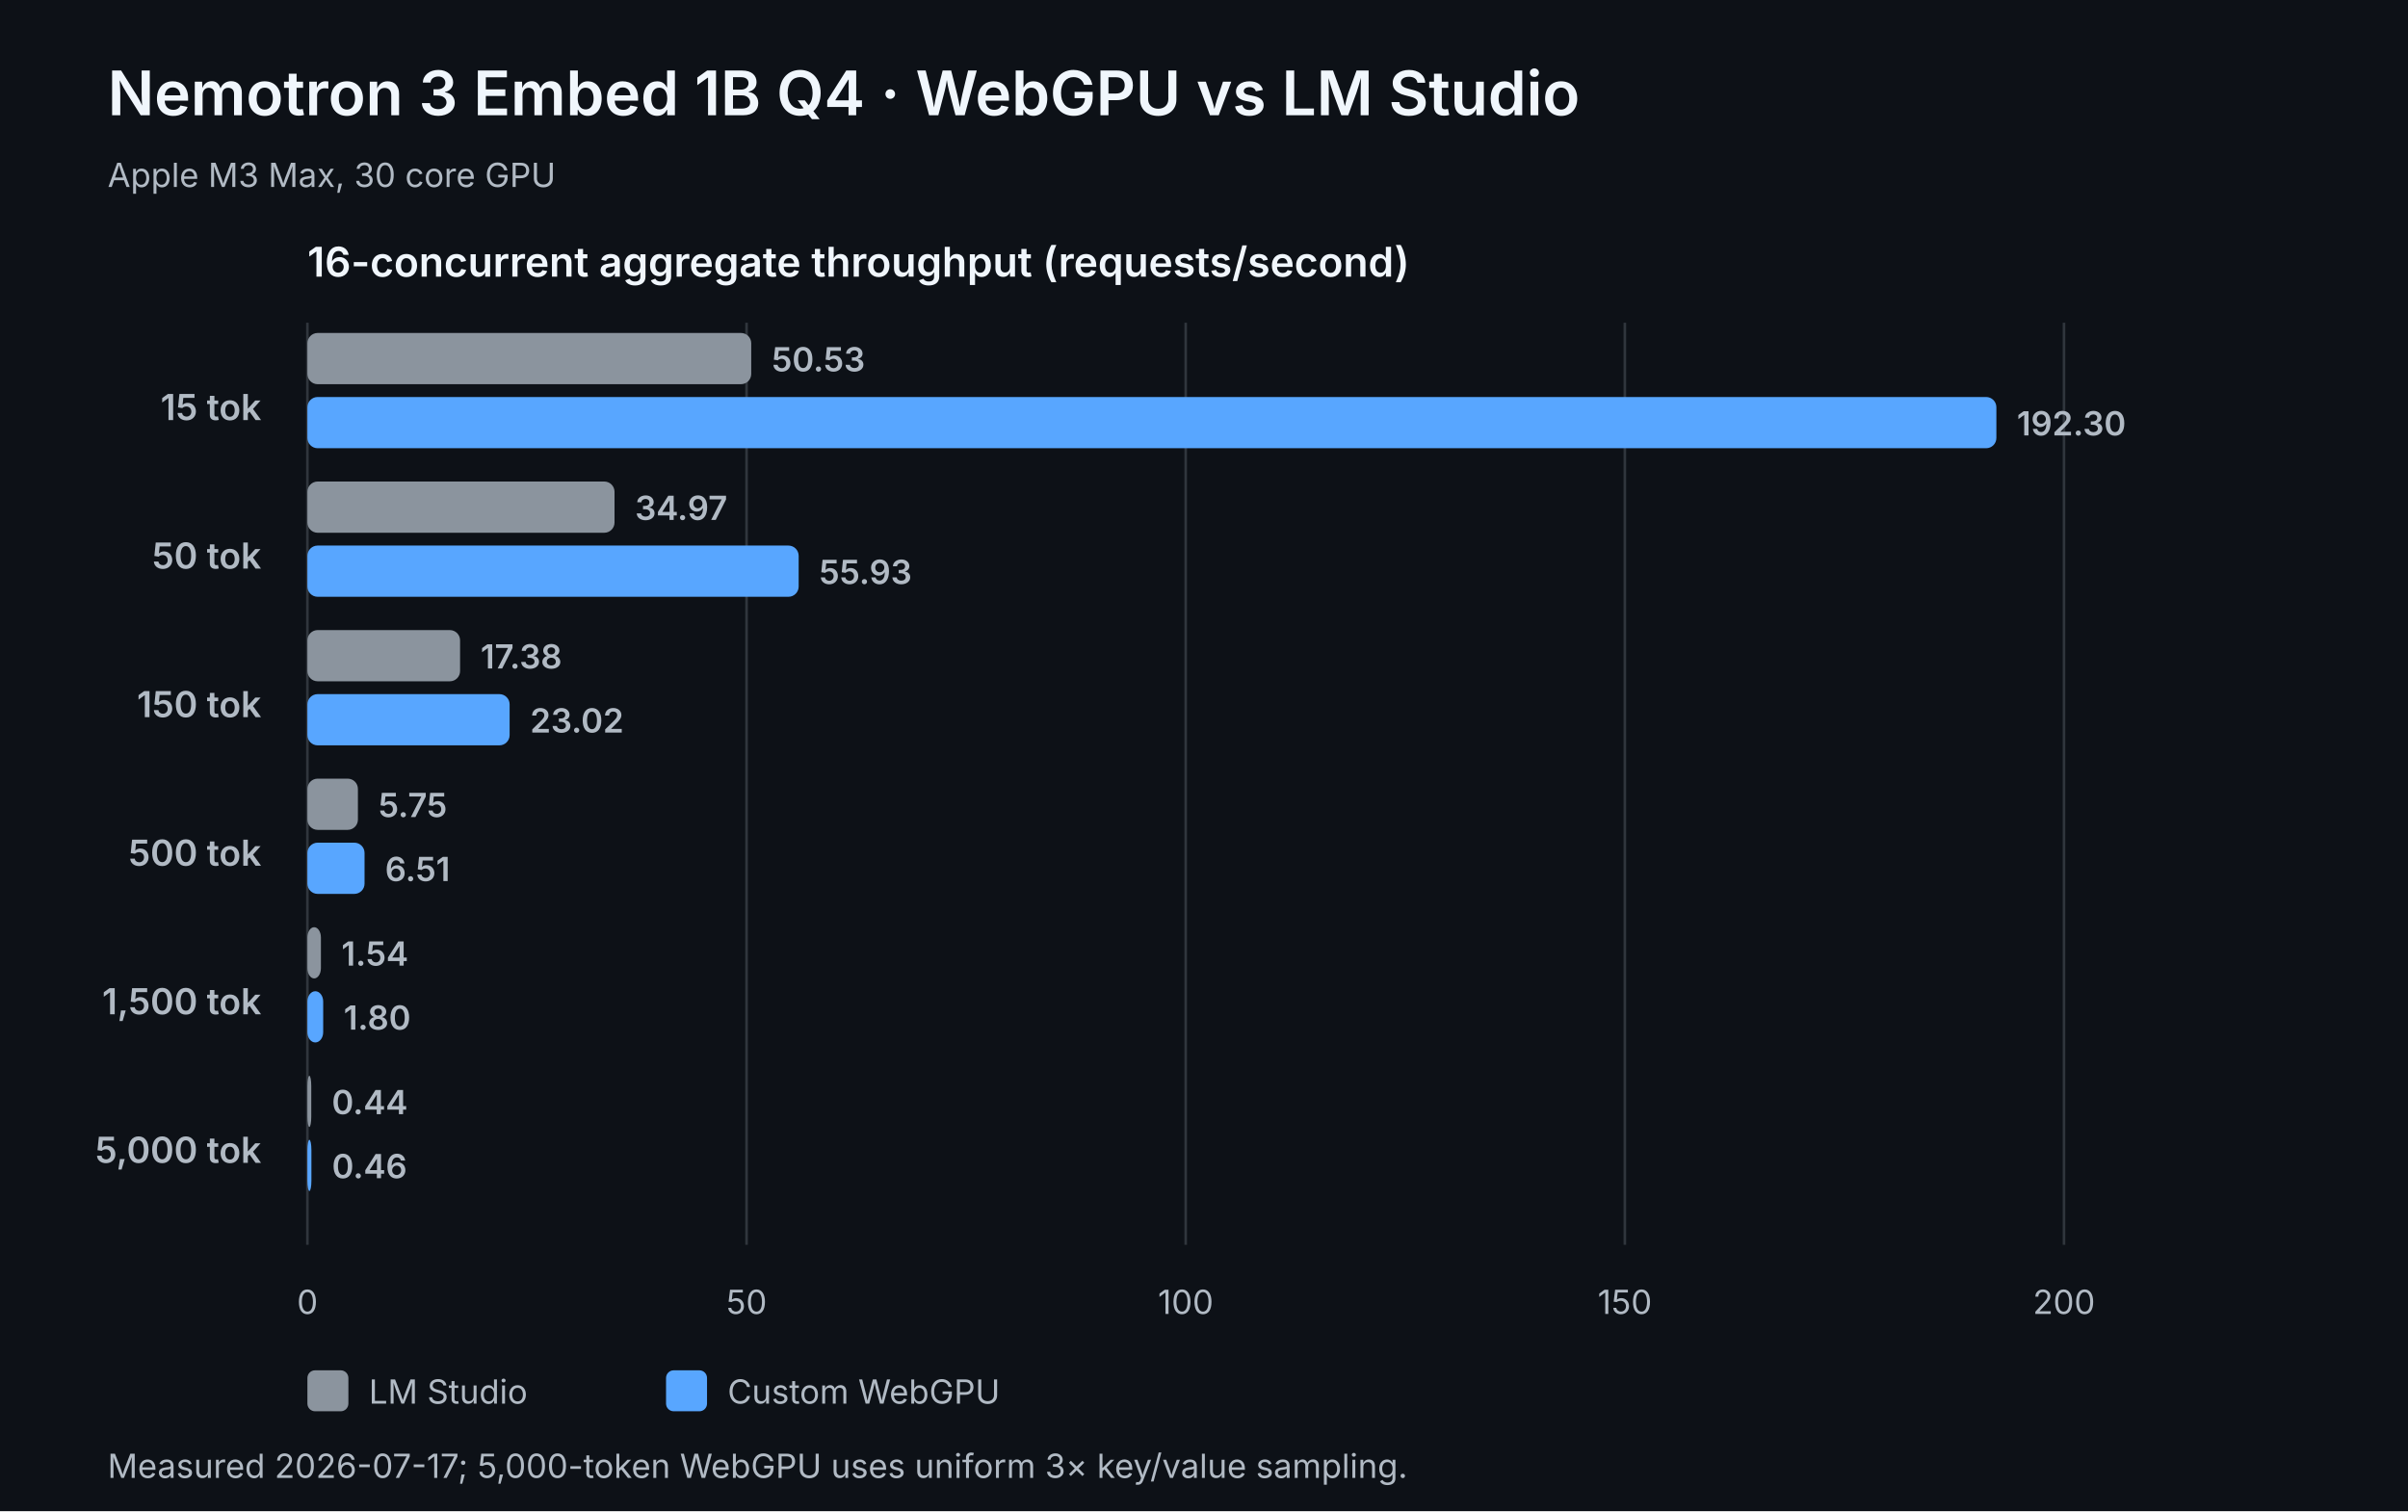
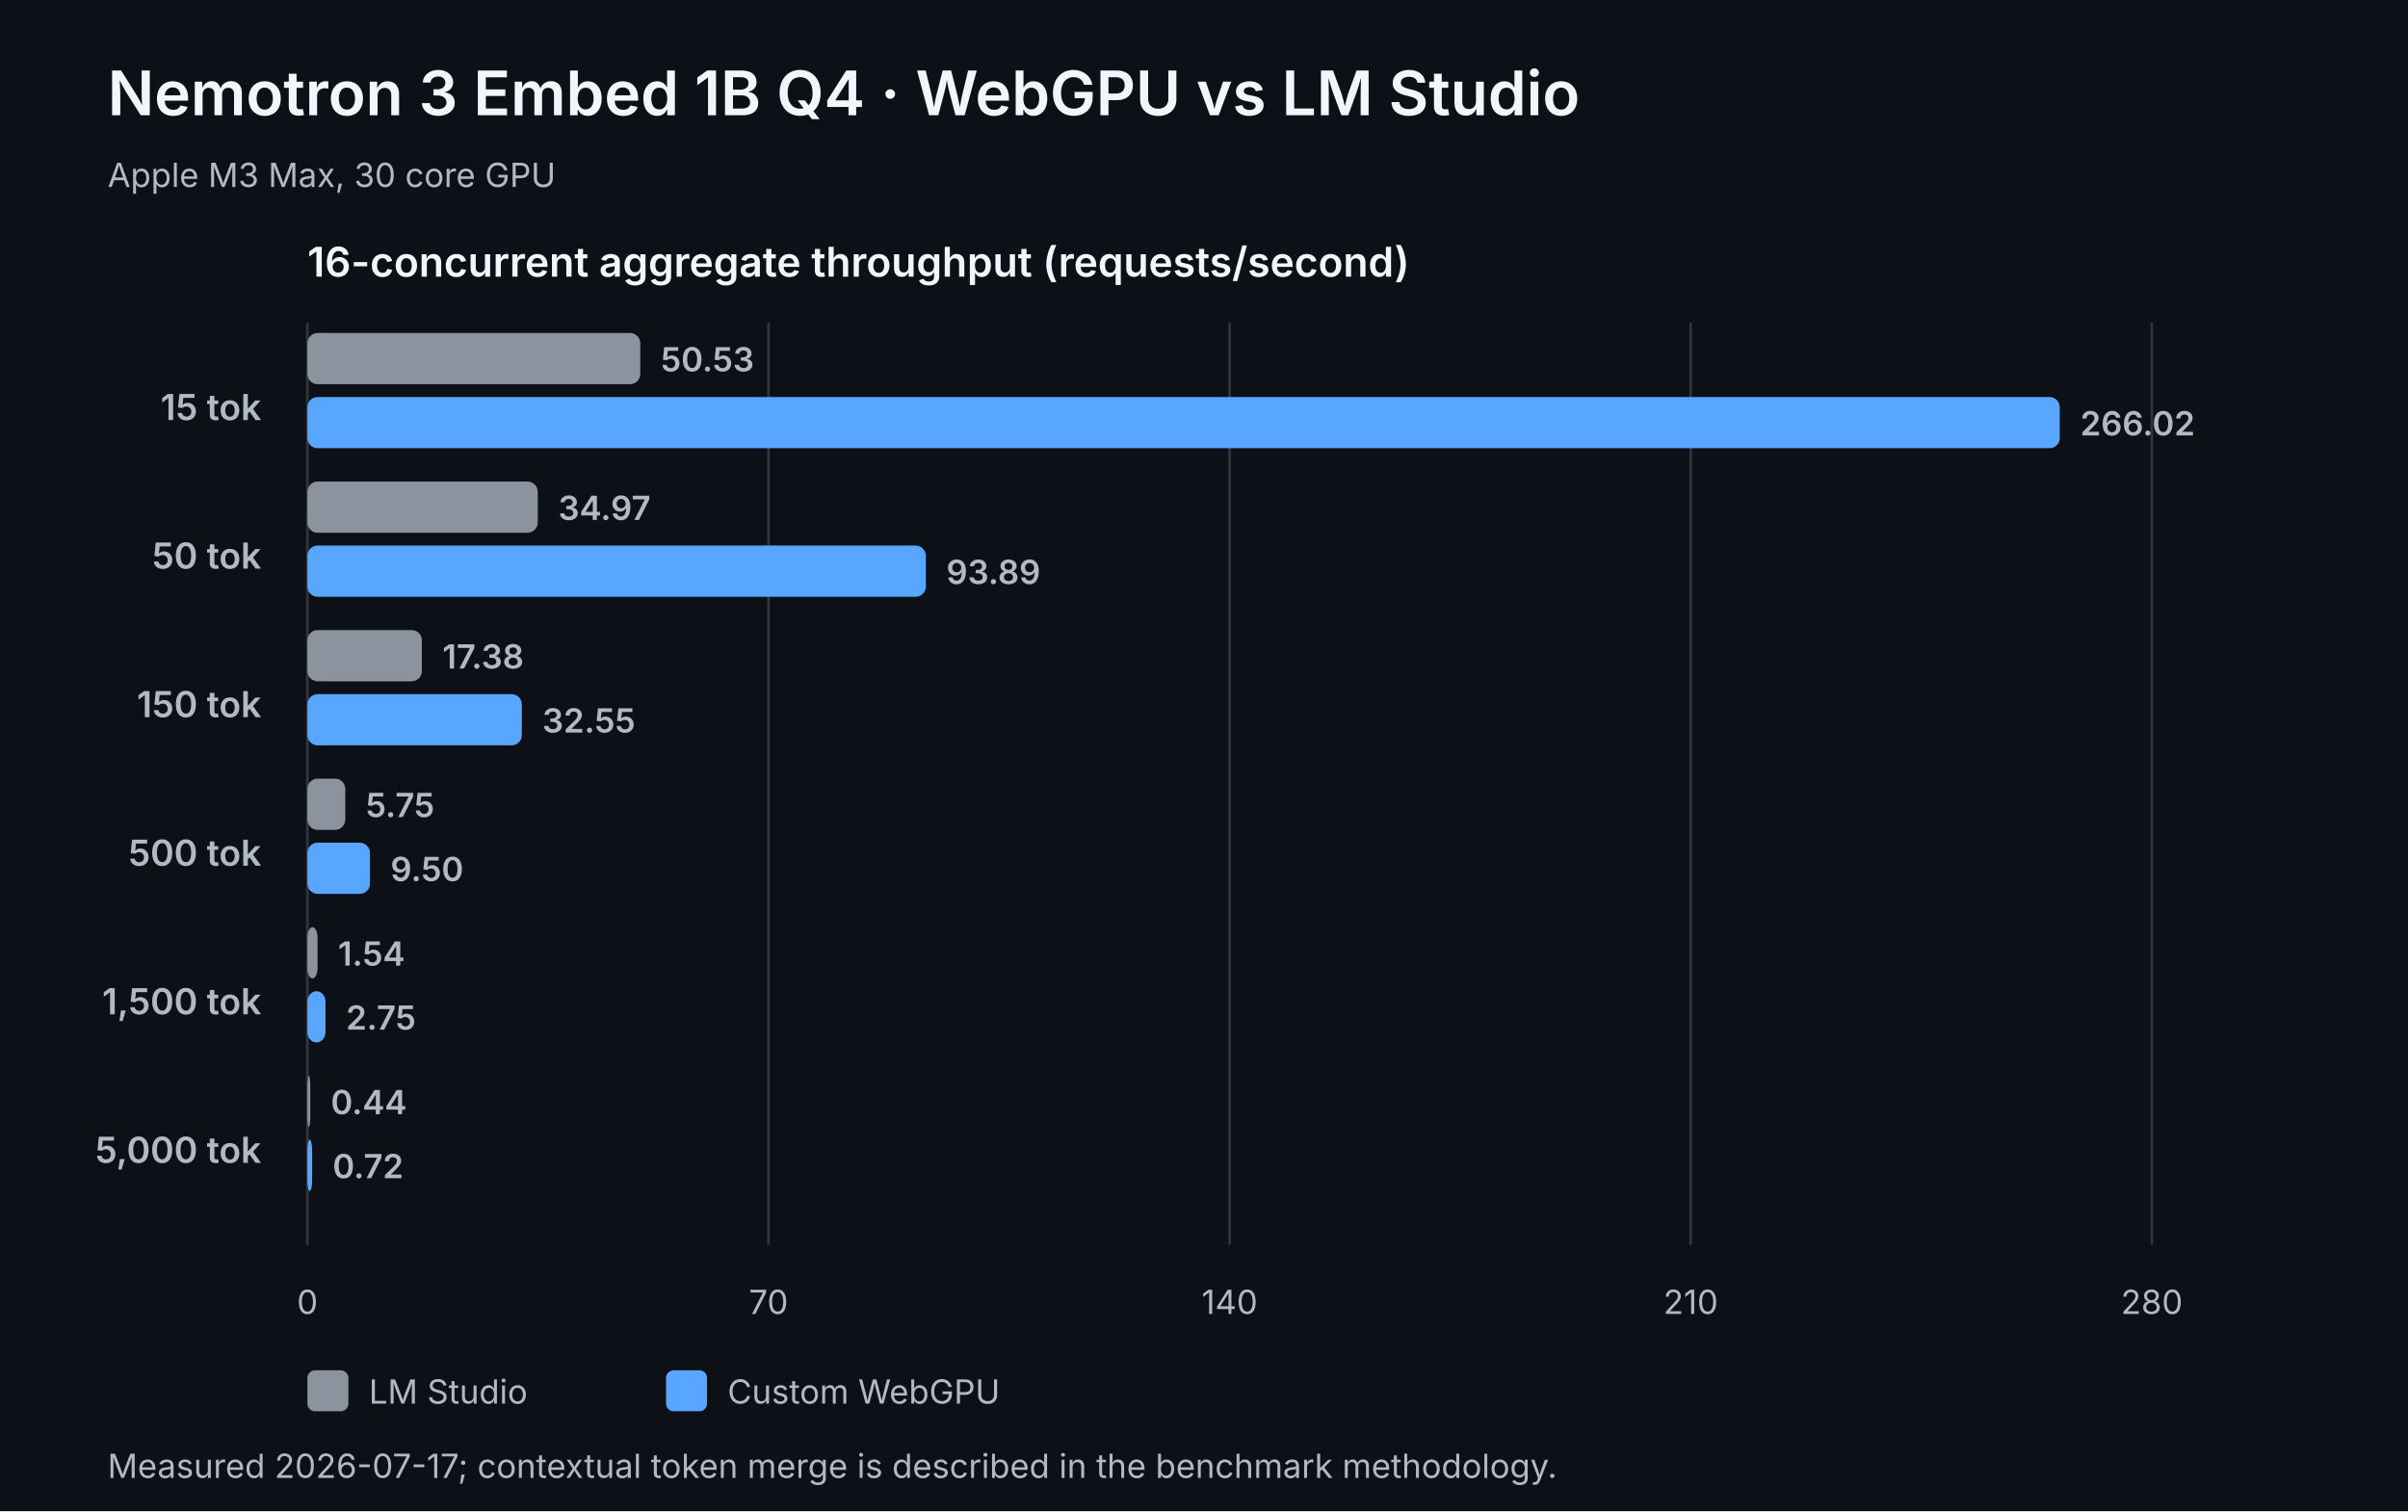
<svg xmlns="http://www.w3.org/2000/svg" width="940" height="590" viewBox="0 0 940 590" role="img" aria-labelledby="title desc">
  <rect width="940" height="590" fill="#0d1117" />
  <style>
    .heading { font: 600 24px -apple-system, BlinkMacSystemFont, "Segoe UI", sans-serif; fill: #f0f6fc; }
    .subheading { font: 600 16px -apple-system, BlinkMacSystemFont, "Segoe UI", sans-serif; fill: #f0f6fc; }
    .label, .row-label, .value, .tick, .caption { font-family: -apple-system, BlinkMacSystemFont, "Segoe UI", sans-serif; fill: #b1bac4; }
    .row-label { font-size: 14px; font-weight: 600; }
    .value { font-size: 13px; font-weight: 600; }
    .tick, .caption { font-size: 13px; }
    .grid { stroke: #30363d; stroke-width: 1; }
    .lm { fill: #8b949e; }
    .gpu { fill: #58a6ff; }
  </style>
  <text x="42" y="45" class="heading" text-anchor="start">Nemotron 3 Embed 1B Q4 · WebGPU vs LM Studio</text>
  <text x="42" y="73" class="caption" text-anchor="start">Apple M3 Max, 30 core GPU</text>
  <text x="120" y="108" class="subheading" text-anchor="start">16-concurrent aggregate throughput (requests/second)</text>
  <line x1="120" y1="126" x2="120" y2="486" class="grid" />
  <text x="120" y="513" class="tick" text-anchor="middle">0</text>
-   <line x1="291.429" y1="126" x2="291.429" y2="486" class="grid" />
-   <text x="291.429" y="513" class="tick" text-anchor="middle">50</text>
-   <line x1="462.857" y1="126" x2="462.857" y2="486" class="grid" />
-   <text x="462.857" y="513" class="tick" text-anchor="middle">100</text>
-   <line x1="634.286" y1="126" x2="634.286" y2="486" class="grid" />
-   <text x="634.286" y="513" class="tick" text-anchor="middle">150</text>
-   <line x1="805.714" y1="126" x2="805.714" y2="486" class="grid" />
-   <text x="805.714" y="513" class="tick" text-anchor="middle">200</text>
+   <line x1="300" y1="126" x2="300" y2="486" class="grid" />
+   <text x="300" y="513" class="tick" text-anchor="middle">70</text>
+   <line x1="480" y1="126" x2="480" y2="486" class="grid" />
+   <text x="480" y="513" class="tick" text-anchor="middle">140</text>
+   <line x1="660" y1="126" x2="660" y2="486" class="grid" />
+   <text x="660" y="513" class="tick" text-anchor="middle">210</text>
+   <line x1="840" y1="126" x2="840" y2="486" class="grid" />
+   <text x="840" y="513" class="tick" text-anchor="middle">280</text>
  <text x="102" y="164" class="row-label" text-anchor="end">15 tok</text>
-   <rect x="120" y="130" width="173.252" height="20" rx="4" class="lm" />
-   <rect x="120" y="155" width="659.317" height="20" rx="4" class="gpu" />
-   <text x="301.252" y="145" class="value" text-anchor="start">50.53</text>
-   <text x="787.317" y="170" class="value" text-anchor="start">192.30</text>
+   <rect x="120" y="130" width="129.939" height="20" rx="4" class="lm" />
+   <rect x="120" y="155" width="684.05" height="20" rx="4" class="gpu" />
+   <text x="257.939" y="145" class="value" text-anchor="start">50.53</text>
+   <text x="812.05" y="170" class="value" text-anchor="start">266.02</text>
  <text x="102" y="222" class="row-label" text-anchor="end">50 tok</text>
-   <rect x="120" y="188" width="119.891" height="20" rx="4" class="lm" />
-   <rect x="120" y="213" width="191.769" height="20" rx="4" class="gpu" />
-   <text x="247.891" y="203" class="value" text-anchor="start">34.97</text>
-   <text x="319.769" y="228" class="value" text-anchor="start">55.93</text>
+   <rect x="120" y="188" width="89.918" height="20" rx="4" class="lm" />
+   <rect x="120" y="213" width="241.422" height="20" rx="4" class="gpu" />
+   <text x="217.918" y="203" class="value" text-anchor="start">34.97</text>
+   <text x="369.422" y="228" class="value" text-anchor="start">93.89</text>
  <text x="102" y="280" class="row-label" text-anchor="end">150 tok</text>
-   <rect x="120" y="246" width="59.599" height="20" rx="4" class="lm" />
-   <rect x="120" y="271" width="78.939" height="20" rx="4" class="gpu" />
-   <text x="187.599" y="261" class="value" text-anchor="start">17.38</text>
-   <text x="206.939" y="286" class="value" text-anchor="start">23.02</text>
+   <rect x="120" y="246" width="44.699" height="20" rx="4" class="lm" />
+   <rect x="120" y="271" width="83.697" height="20" rx="4" class="gpu" />
+   <text x="172.699" y="261" class="value" text-anchor="start">17.38</text>
+   <text x="211.697" y="286" class="value" text-anchor="start">32.55</text>
  <text x="102" y="338" class="row-label" text-anchor="end">500 tok</text>
-   <rect x="120" y="304" width="19.718" height="20" rx="4" class="lm" />
-   <rect x="120" y="329" width="22.308" height="20" rx="4" class="gpu" />
-   <text x="147.718" y="319" class="value" text-anchor="start">5.75</text>
-   <text x="150.308" y="344" class="value" text-anchor="start">6.51</text>
+   <rect x="120" y="304" width="14.789" height="20" rx="4" class="lm" />
+   <rect x="120" y="329" width="24.43" height="20" rx="4" class="gpu" />
+   <text x="142.789" y="319" class="value" text-anchor="start">5.75</text>
+   <text x="152.43" y="344" class="value" text-anchor="start">9.50</text>
  <text x="102" y="396" class="row-label" text-anchor="end">1,500 tok</text>
-   <rect x="120" y="362" width="5.276" height="20" rx="4" class="lm" />
-   <rect x="120" y="387" width="6.161" height="20" rx="4" class="gpu" />
-   <text x="133.276" y="377" class="value" text-anchor="start">1.54</text>
-   <text x="134.161" y="402" class="value" text-anchor="start">1.80</text>
+   <rect x="120" y="362" width="3.957" height="20" rx="4" class="lm" />
+   <rect x="120" y="387" width="7.061" height="20" rx="4" class="gpu" />
+   <text x="131.957" y="377" class="value" text-anchor="start">1.54</text>
+   <text x="135.061" y="402" class="value" text-anchor="start">2.75</text>
  <text x="102" y="454" class="row-label" text-anchor="end">5,000 tok</text>
-   <rect x="120" y="420" width="1.51" height="20" rx="4" class="lm" />
-   <rect x="120" y="445" width="1.566" height="20" rx="4" class="gpu" />
-   <text x="129.51" y="435" class="value" text-anchor="start">0.44</text>
-   <text x="129.566" y="460" class="value" text-anchor="start">0.46</text>
+   <rect x="120" y="420" width="1.133" height="20" rx="4" class="lm" />
+   <rect x="120" y="445" width="1.847" height="20" rx="4" class="gpu" />
+   <text x="129.133" y="435" class="value" text-anchor="start">0.44</text>
+   <text x="129.847" y="460" class="value" text-anchor="start">0.72</text>
  <rect x="120" y="535" width="16" height="16" rx="3" class="lm" />
  <text x="144" y="548" class="caption" text-anchor="start">LM Studio</text>
  <rect x="260" y="535" width="16" height="16" rx="3" class="gpu" />
  <text x="284" y="548" class="caption" text-anchor="start">Custom WebGPU</text>
-   <text x="42" y="577" class="caption" text-anchor="start">Measured 2026-07-17; 5,000-token WebGPU uses uniform 3× key/value sampling.</text>
+   <text x="42" y="577" class="caption" text-anchor="start">Measured 2026-07-17; contextual token merge is described in the benchmark methodology.</text>
</svg>
